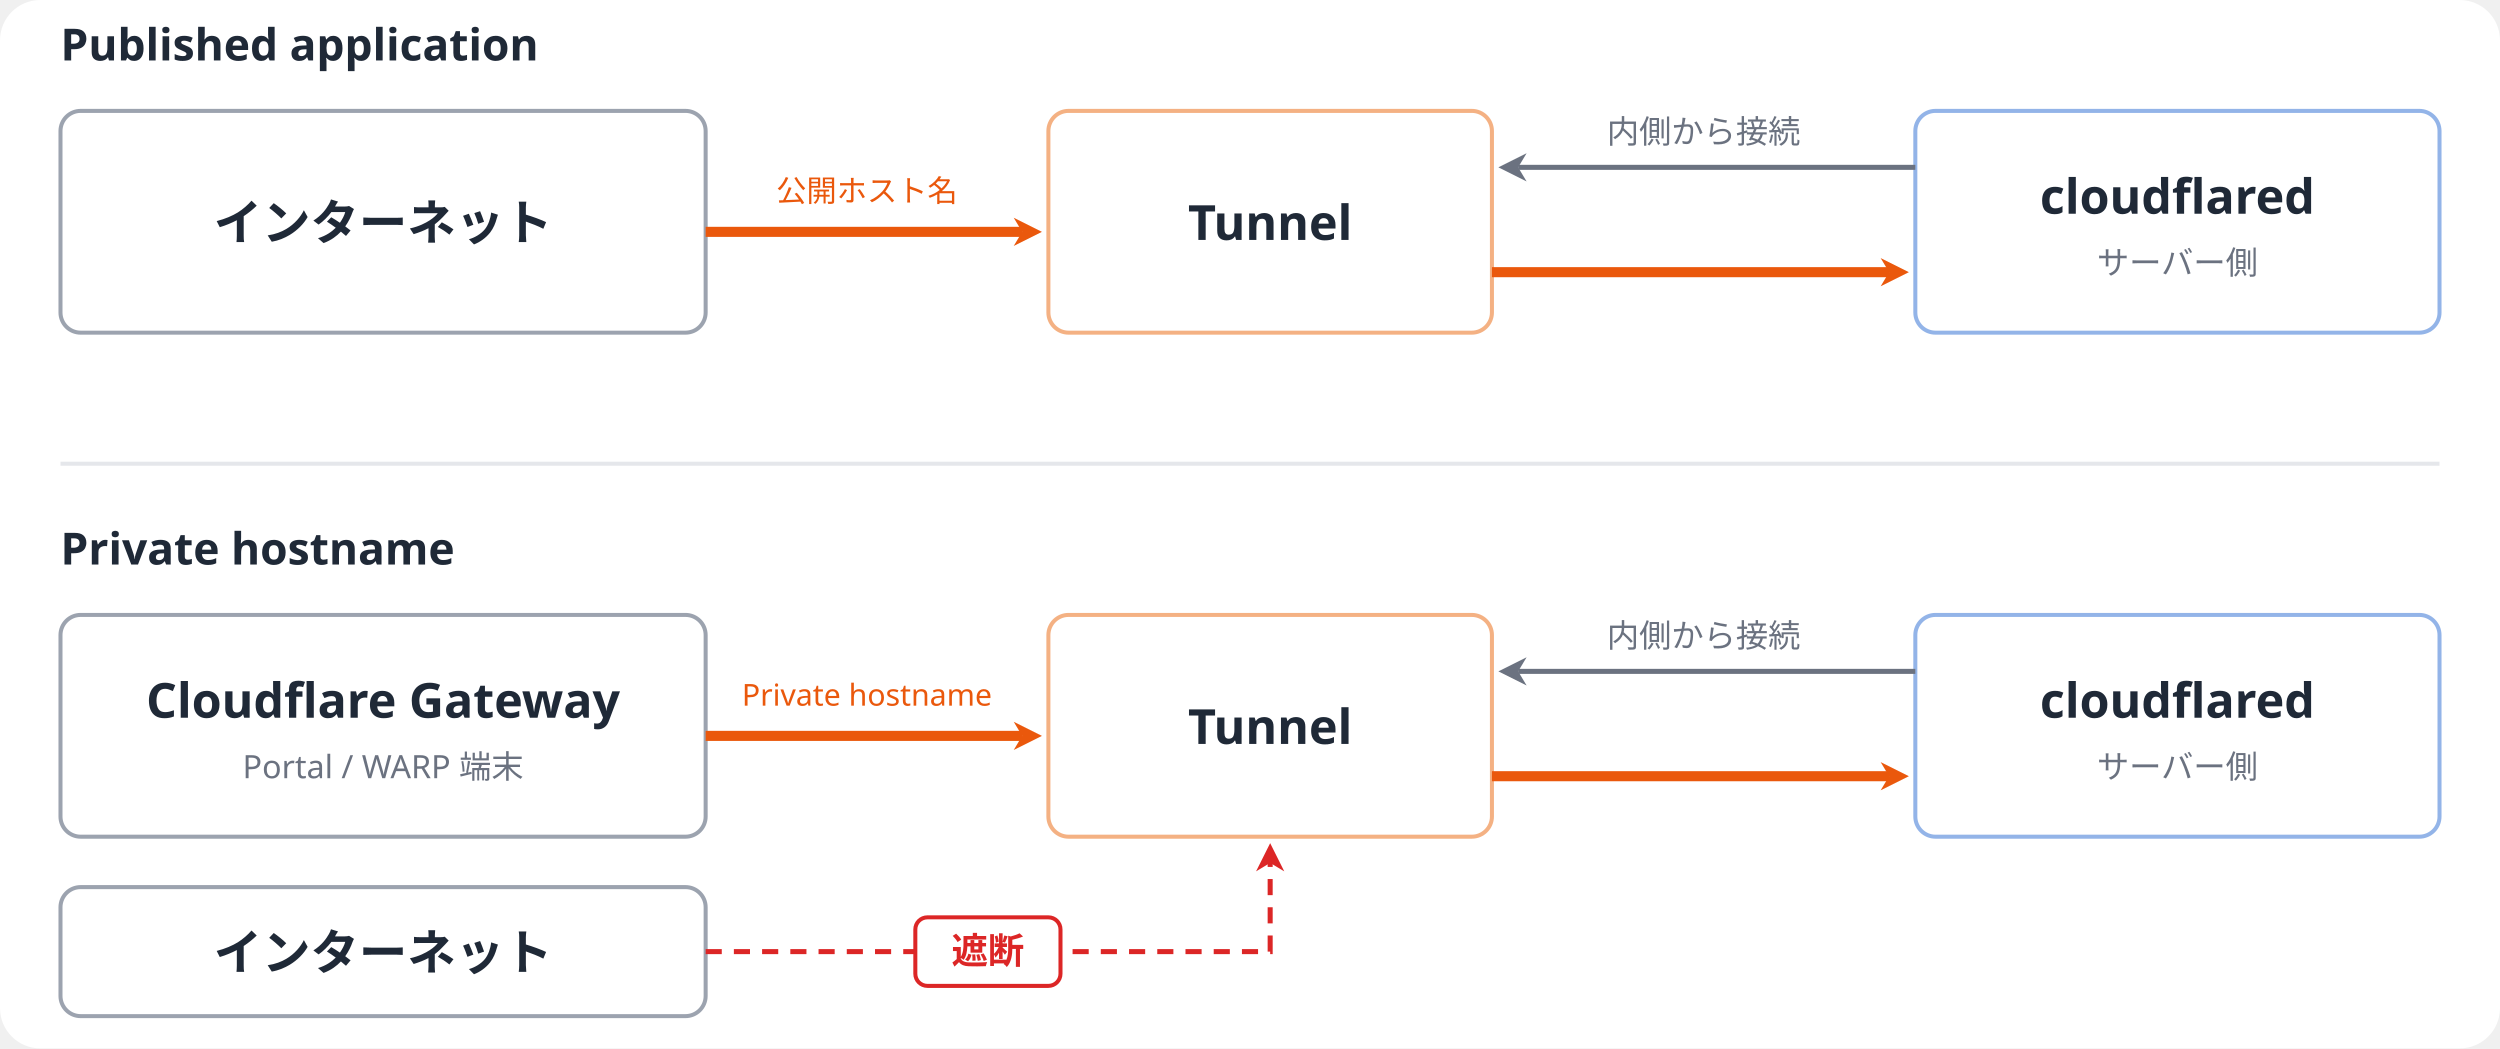
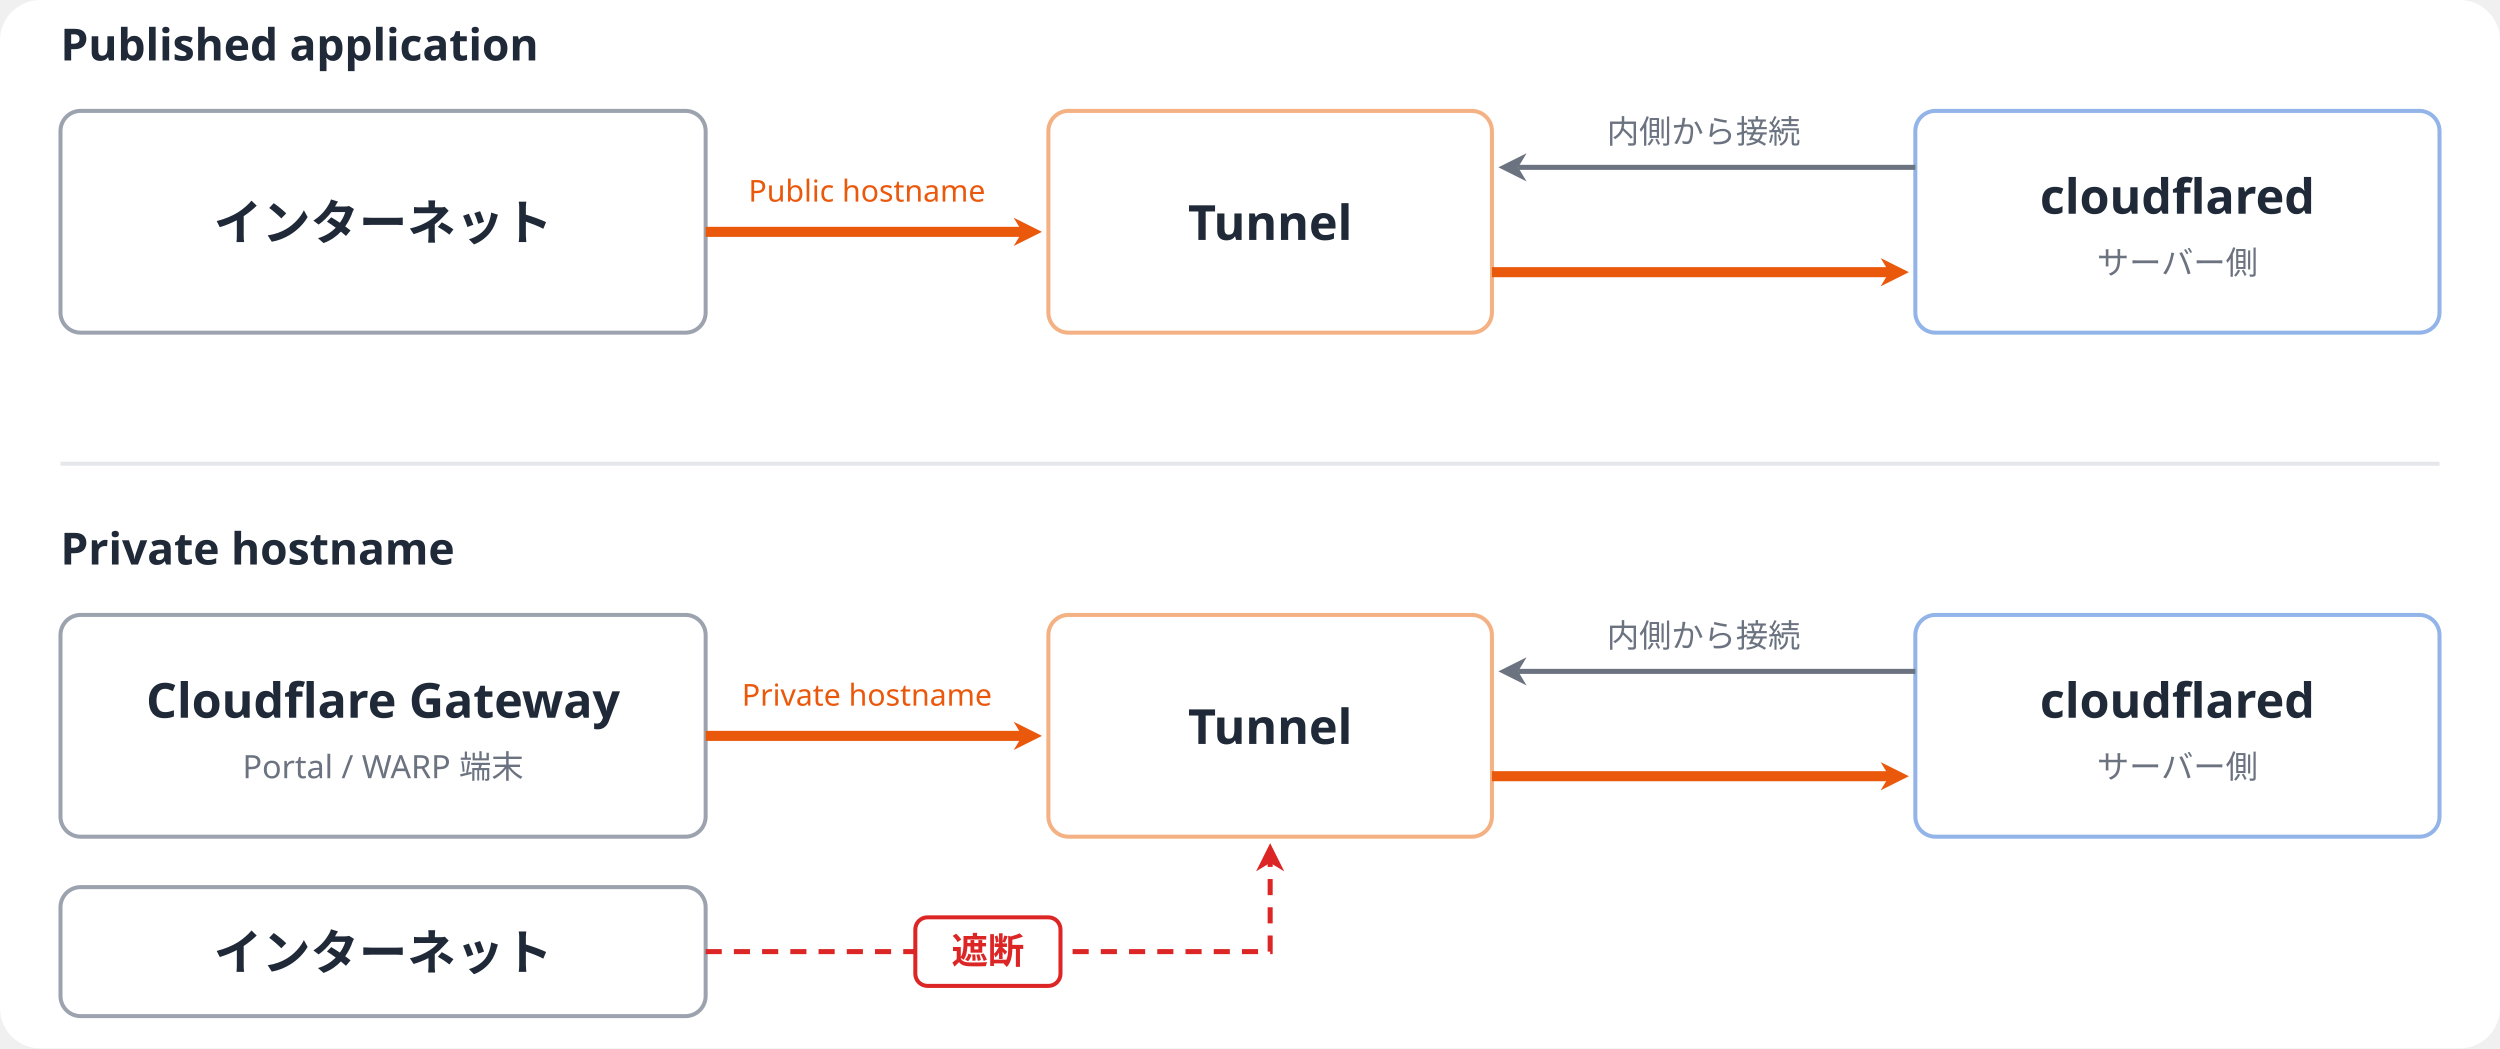
<svg xmlns="http://www.w3.org/2000/svg" width="1240" height="520" viewBox="0 0 1240 520">
  <defs>
    <marker id="a9CA3AF" viewBox="0 0 10 10" refX="3" refY="5" markerWidth="14" markerHeight="14" markerUnits="userSpaceOnUse" orient="auto">
      <path d="M0,0 L10,5 L0,10 L3,5 z" fill="#9CA3AF" />
    </marker>
    <marker id="aEA580C" viewBox="0 0 10 10" refX="3" refY="5" markerWidth="14" markerHeight="14" markerUnits="userSpaceOnUse" orient="auto">
      <path d="M0,0 L10,5 L0,10 L3,5 z" fill="#EA580C" />
    </marker>
    <marker id="aDC2626" viewBox="0 0 10 10" refX="3" refY="5" markerWidth="14" markerHeight="14" markerUnits="userSpaceOnUse" orient="auto">
      <path d="M0,0 L10,5 L0,10 L3,5 z" fill="#DC2626" />
    </marker>
    <marker id="a6B7280" viewBox="0 0 10 10" refX="3" refY="5" markerWidth="14" markerHeight="14" markerUnits="userSpaceOnUse" orient="auto">
      <path d="M0,0 L10,5 L0,10 L3,5 z" fill="#6B7280" />
    </marker>
  </defs>
  <rect width="1240" height="520" rx="20" fill="#FFFFFF" />
  <text x="30" y="30" font-family="'BIZ UDPGothic', 'Hiragino Sans', sans-serif" font-size="22" font-weight="700" fill="#1F2937" text-anchor="start">Published application</text>
  <g>
    <rect x="30" y="55" width="320" height="110" rx="10" fill="#FFFFFF" stroke="#9CA3AF" stroke-width="2" />
    <text x="190.0" y="119.0" font-family="'BIZ UDPGothic', 'Hiragino Sans', sans-serif" font-size="24" font-weight="700" fill="#1F2937" text-anchor="middle">インターネット</text>
  </g>
  <g>
    <rect x="520" y="55" width="220" height="110" rx="10" fill="#FFFFFF" stroke="#F4B183" stroke-width="2" />
    <text x="630.0" y="119.0" font-family="'BIZ UDPGothic', 'Hiragino Sans', sans-serif" font-size="24" font-weight="700" fill="#1F2937" text-anchor="middle">Tunnel</text>
  </g>
  <g>
    <rect x="950" y="55" width="260" height="110" rx="10" fill="#FFFFFF" stroke="#93B4E8" stroke-width="2" />
    <text x="1080.0" y="106.0" font-family="'BIZ UDPGothic', 'Hiragino Sans', sans-serif" font-size="24" font-weight="700" fill="#1F2937" text-anchor="middle">cloudflared</text>
    <text x="1080.0" y="136.0" font-family="'BIZ UDPGothic', 'Hiragino Sans', sans-serif" font-size="16" font-weight="400" fill="#6B7280" text-anchor="middle">サーバー側</text>
  </g>
  <path d="M350,115 L507,115" fill="none" stroke="#EA580C" stroke-width="5" opacity="1" marker-end="url(#aEA580C)" />
-   <text x="430" y="100" font-family="'BIZ UDPGothic', 'Hiragino Sans', sans-serif" font-size="15" font-weight="500" fill="#EA580C" text-anchor="middle">公開ホスト名</text>
+   <text x="430" y="100" font-family="'BIZ UDPGothic', 'Hiragino Sans', sans-serif" font-size="15" font-weight="500" fill="#EA580C" text-anchor="middle">Public hostname</text>
  <path d="M950,83 L753,83" fill="none" stroke="#6B7280" stroke-width="2.5" opacity="1" marker-end="url(#a6B7280)" />
  <text x="845" y="71" font-family="'BIZ UDPGothic', 'Hiragino Sans', sans-serif" font-size="16" font-weight="500" fill="#6B7280" text-anchor="middle">内側から接続</text>
  <path d="M740,135 L937,135" fill="none" stroke="#EA580C" stroke-width="5" opacity="1" marker-end="url(#aEA580C)" />
  <text x="30" y="280" font-family="'BIZ UDPGothic', 'Hiragino Sans', sans-serif" font-size="22" font-weight="700" fill="#1F2937" text-anchor="start">Private hostname</text>
  <g>
    <rect x="30" y="305" width="320" height="110" rx="10" fill="#FFFFFF" stroke="#9CA3AF" stroke-width="2" />
    <text x="190.0" y="356.0" font-family="'BIZ UDPGothic', 'Hiragino Sans', sans-serif" font-size="24" font-weight="700" fill="#1F2937" text-anchor="middle">Cloudflare Gateway</text>
    <text x="190.0" y="386.0" font-family="'BIZ UDPGothic', 'Hiragino Sans', sans-serif" font-size="16" font-weight="400" fill="#6B7280" text-anchor="middle">Portal / WARP 端末</text>
  </g>
  <g>
    <rect x="520" y="305" width="220" height="110" rx="10" fill="#FFFFFF" stroke="#F4B183" stroke-width="2" />
    <text x="630.0" y="369.0" font-family="'BIZ UDPGothic', 'Hiragino Sans', sans-serif" font-size="24" font-weight="700" fill="#1F2937" text-anchor="middle">Tunnel</text>
  </g>
  <g>
    <rect x="950" y="305" width="260" height="110" rx="10" fill="#FFFFFF" stroke="#93B4E8" stroke-width="2" />
    <text x="1080.0" y="356.0" font-family="'BIZ UDPGothic', 'Hiragino Sans', sans-serif" font-size="24" font-weight="700" fill="#1F2937" text-anchor="middle">cloudflared</text>
    <text x="1080.0" y="386.0" font-family="'BIZ UDPGothic', 'Hiragino Sans', sans-serif" font-size="16" font-weight="400" fill="#6B7280" text-anchor="middle">サーバー側</text>
  </g>
  <path d="M350,365 L507,365" fill="none" stroke="#EA580C" stroke-width="5" opacity="1" marker-end="url(#aEA580C)" />
  <text x="430" y="350" font-family="'BIZ UDPGothic', 'Hiragino Sans', sans-serif" font-size="15" font-weight="500" fill="#EA580C" text-anchor="middle">Private hostname</text>
  <path d="M950,333 L753,333" fill="none" stroke="#6B7280" stroke-width="2.5" opacity="1" marker-end="url(#a6B7280)" />
  <text x="845" y="321" font-family="'BIZ UDPGothic', 'Hiragino Sans', sans-serif" font-size="16" font-weight="500" fill="#6B7280" text-anchor="middle">内側から接続</text>
  <path d="M740,385 L937,385" fill="none" stroke="#EA580C" stroke-width="5" opacity="1" marker-end="url(#aEA580C)" />
  <line x1="30" y1="230" x2="1210" y2="230" stroke="#E5E7EB" stroke-width="2" />
  <g>
    <rect x="30" y="440" width="320" height="64" rx="10" fill="#FFFFFF" stroke="#9CA3AF" stroke-width="2" />
    <text x="190.0" y="481.0" font-family="'BIZ UDPGothic', 'Hiragino Sans', sans-serif" font-size="24" font-weight="700" fill="#1F2937" text-anchor="middle">インターネット</text>
  </g>
  <path d="M350,472 L630,472 L630,428" fill="none" stroke="#DC2626" stroke-width="2.5" stroke-dasharray="8 6" opacity="1" marker-end="url(#aDC2626)" />
  <rect x="454" y="455" width="72" height="34" rx="6" fill="#FFFFFF" stroke="#DC2626" stroke-width="2" />
  <text x="490" y="478" font-family="'BIZ UDPGothic', 'Hiragino Sans', sans-serif" font-size="18" font-weight="700" fill="#DC2626" text-anchor="middle">遮断</text>
</svg>
